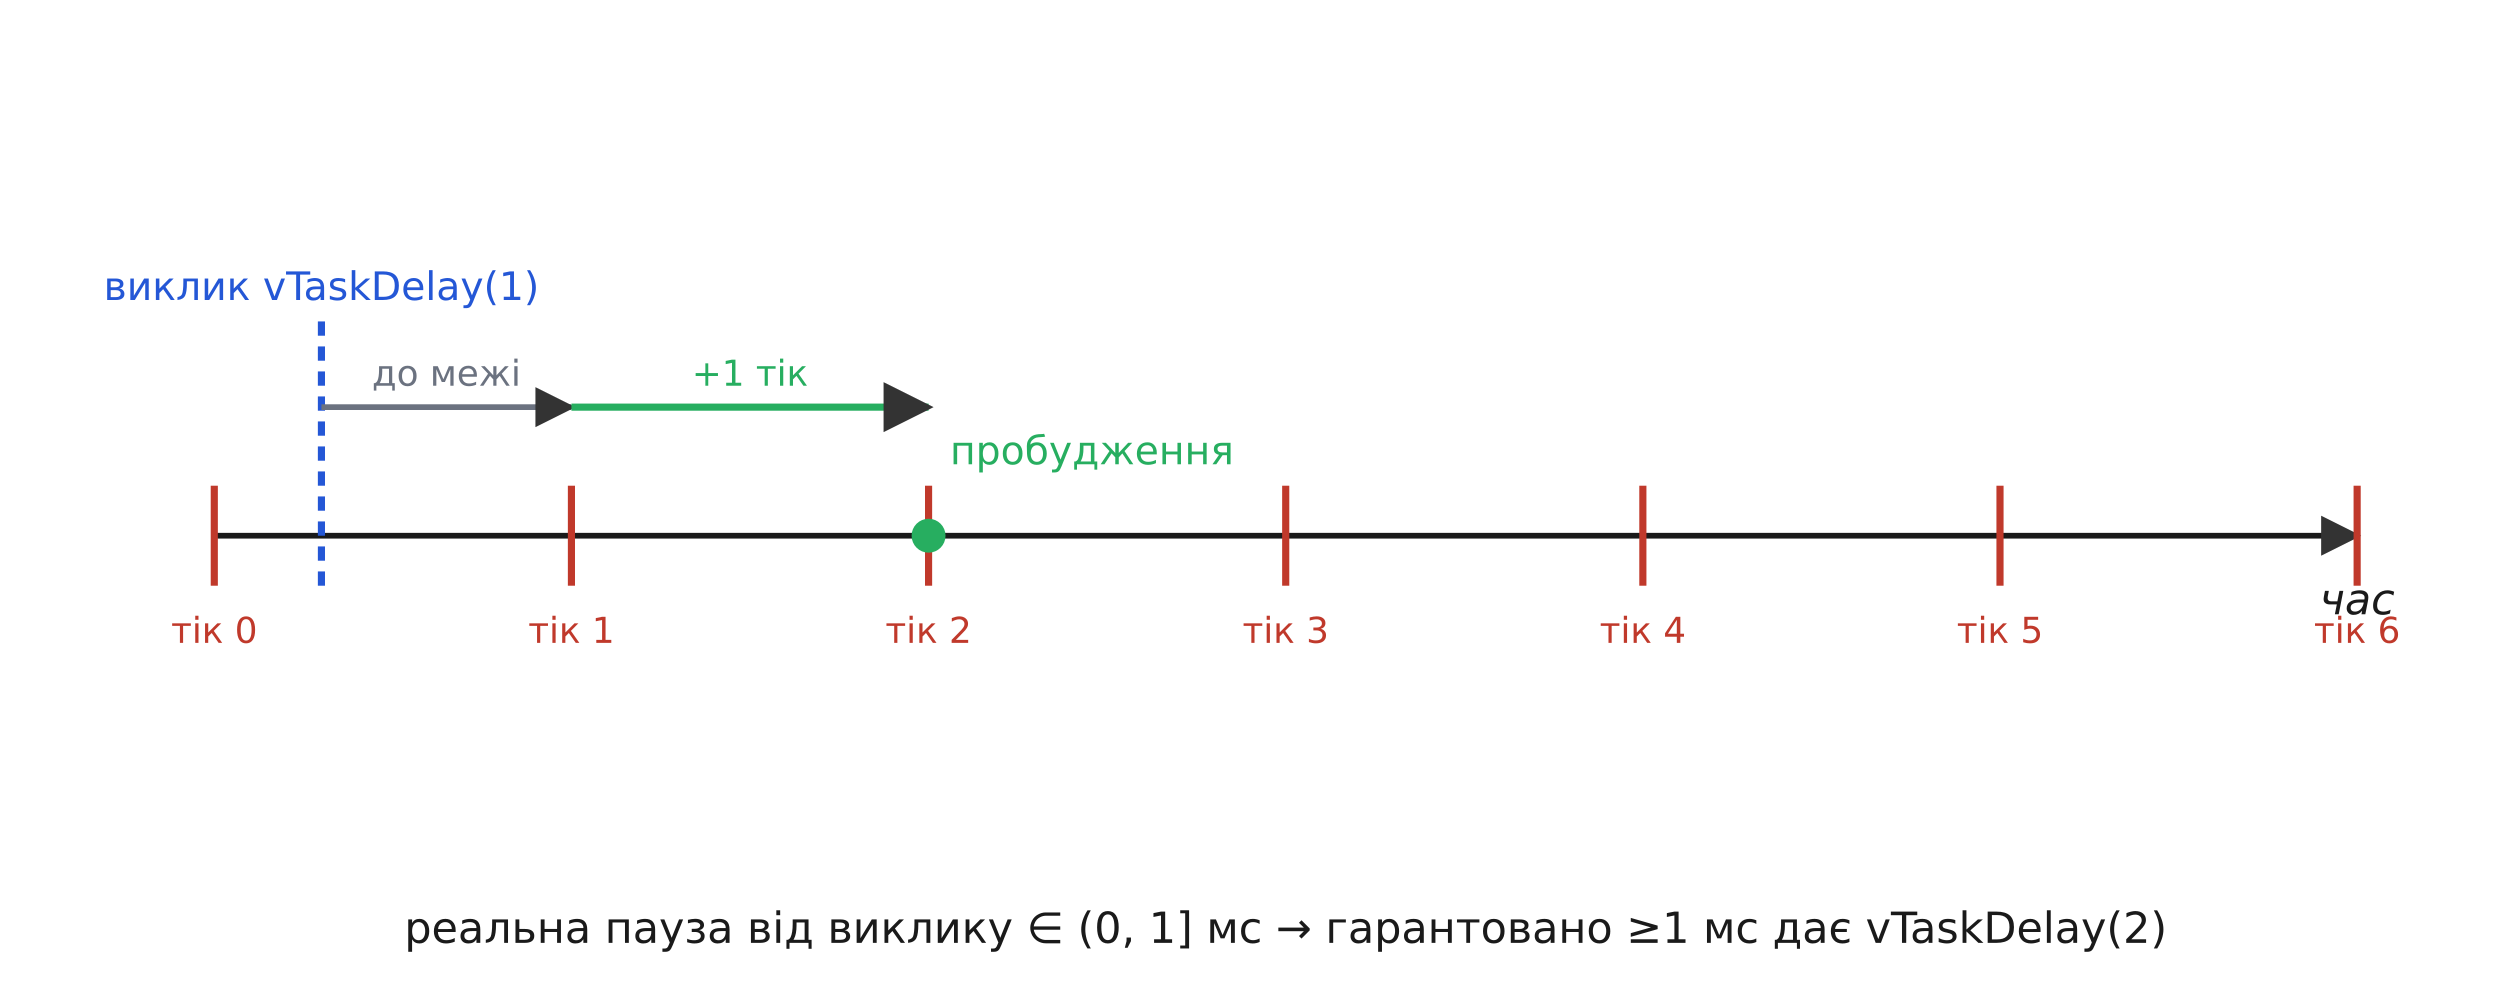
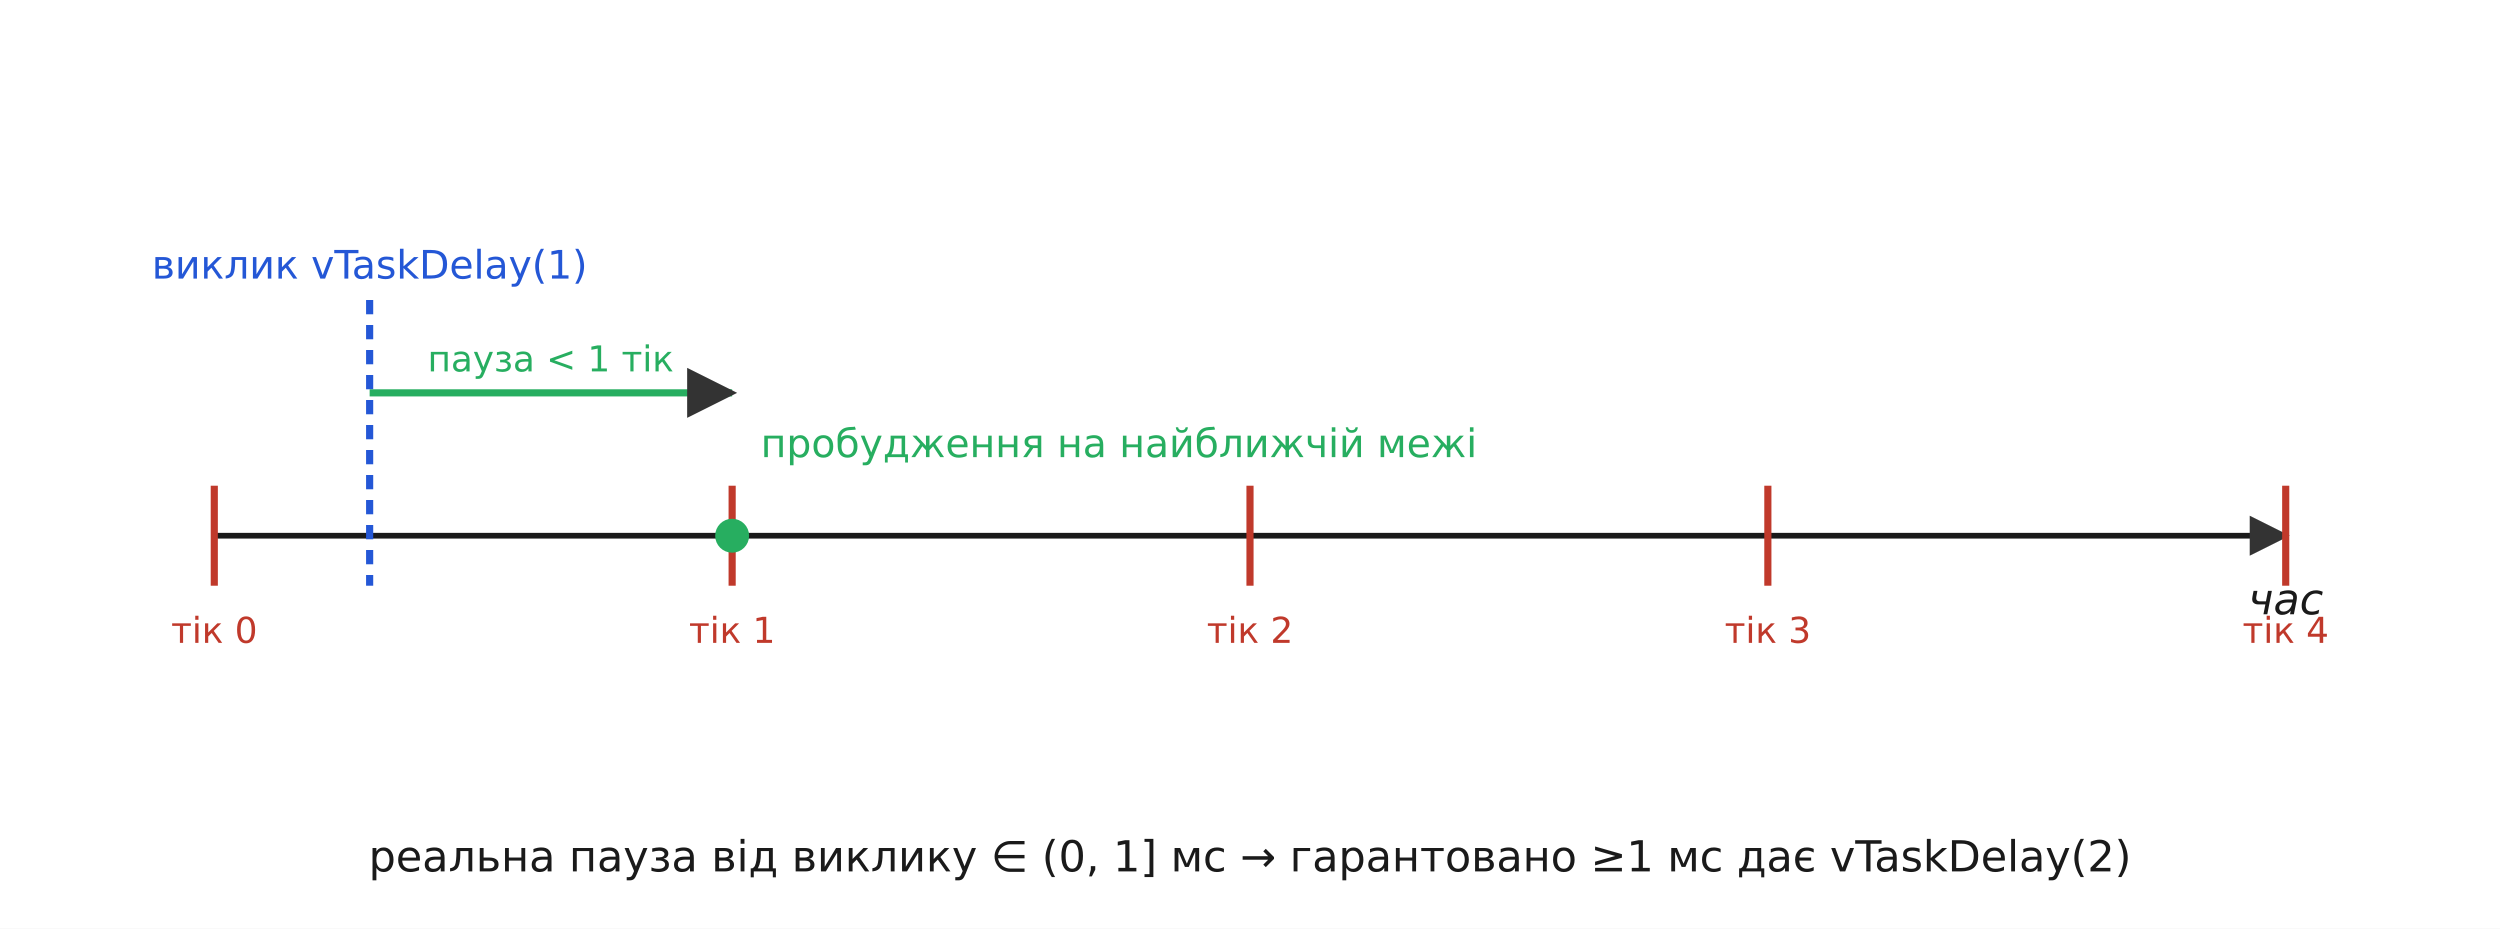
- <svg xmlns="http://www.w3.org/2000/svg" viewBox="0 0 700 280" font-family="'Segoe UI', 'DejaVu Sans', Arial, sans-serif">
-   <rect width="700" height="280" fill="#ffffff" />
+ <svg xmlns="http://www.w3.org/2000/svg" viewBox="0 0 700 260" font-family="'Segoe UI', 'DejaVu Sans', Arial, sans-serif">
+   <rect width="700" height="260" fill="#ffffff" />
  <defs>
    <marker id="arrow" viewBox="0 0 10 10" refX="9" refY="5" markerWidth="7" markerHeight="7" orient="auto-start-reverse">
      <path d="M0 0 L10 5 L0 10 z" fill="#333333" />
    </marker>
  </defs>
-   <line x1="60.0" y1="150.0" x2="660.0" y2="150.0" stroke="#1a1a1a" stroke-width="1.6" marker-end="url(#arrow)" />
-   <text x="660.0" y="172.0" font-family="'Segoe UI', 'DejaVu Sans', Arial, sans-serif" font-size="12" fill="#1a1a1a" text-anchor="middle" font-style="italic">час</text>
+   <line x1="60.0" y1="150.0" x2="640.0" y2="150.0" stroke="#1a1a1a" stroke-width="1.6" marker-end="url(#arrow)" />
+   <text x="640.0" y="172.0" font-family="'Segoe UI', 'DejaVu Sans', Arial, sans-serif" font-size="12" fill="#1a1a1a" text-anchor="middle" font-style="italic">час</text>
  <line x1="60.0" y1="136.0" x2="60.0" y2="164.0" stroke="#c0392b" stroke-width="2.0" />
  <text x="60.0" y="180.0" font-family="'Segoe UI', 'DejaVu Sans', Arial, sans-serif" font-size="10" fill="#c0392b" text-anchor="middle">тік 0</text>
-   <line x1="160.0" y1="136.0" x2="160.0" y2="164.0" stroke="#c0392b" stroke-width="2.0" />
-   <text x="160.0" y="180.0" font-family="'Segoe UI', 'DejaVu Sans', Arial, sans-serif" font-size="10" fill="#c0392b" text-anchor="middle">тік 1</text>
-   <line x1="260.0" y1="136.0" x2="260.0" y2="164.0" stroke="#c0392b" stroke-width="2.0" />
-   <text x="260.0" y="180.0" font-family="'Segoe UI', 'DejaVu Sans', Arial, sans-serif" font-size="10" fill="#c0392b" text-anchor="middle">тік 2</text>
-   <line x1="360.0" y1="136.0" x2="360.0" y2="164.0" stroke="#c0392b" stroke-width="2.0" />
-   <text x="360.0" y="180.0" font-family="'Segoe UI', 'DejaVu Sans', Arial, sans-serif" font-size="10" fill="#c0392b" text-anchor="middle">тік 3</text>
-   <line x1="460.0" y1="136.0" x2="460.0" y2="164.0" stroke="#c0392b" stroke-width="2.0" />
-   <text x="460.0" y="180.0" font-family="'Segoe UI', 'DejaVu Sans', Arial, sans-serif" font-size="10" fill="#c0392b" text-anchor="middle">тік 4</text>
-   <line x1="560.0" y1="136.0" x2="560.0" y2="164.0" stroke="#c0392b" stroke-width="2.0" />
-   <text x="560.0" y="180.0" font-family="'Segoe UI', 'DejaVu Sans', Arial, sans-serif" font-size="10" fill="#c0392b" text-anchor="middle">тік 5</text>
-   <line x1="660.0" y1="136.0" x2="660.0" y2="164.0" stroke="#c0392b" stroke-width="2.0" />
-   <text x="660.0" y="180.0" font-family="'Segoe UI', 'DejaVu Sans', Arial, sans-serif" font-size="10" fill="#c0392b" text-anchor="middle">тік 6</text>
-   <line x1="90.0" y1="90.0" x2="90.0" y2="164.0" stroke="#2457d6" stroke-width="2.0" stroke-dasharray="4 3" />
-   <text x="90.0" y="84.0" font-family="'Segoe UI', 'DejaVu Sans', Arial, sans-serif" font-size="11" fill="#2457d6" text-anchor="middle">виклик vTaskDelay(1)</text>
-   <line x1="90.0" y1="114.0" x2="160.0" y2="114.0" stroke="#6b7280" stroke-width="1.6" marker-end="url(#arrow)" />
-   <text x="125.0" y="108.0" font-family="'Segoe UI', 'DejaVu Sans', Arial, sans-serif" font-size="10" fill="#6b7280" text-anchor="middle">до межі</text>
-   <line x1="160.0" y1="114.0" x2="260.0" y2="114.0" stroke="#27ae60" stroke-width="2.0" marker-end="url(#arrow)" />
-   <text x="210.0" y="108.0" font-family="'Segoe UI', 'DejaVu Sans', Arial, sans-serif" font-size="10" fill="#27ae60" text-anchor="middle">+1 тік</text>
-   <circle cx="260.0" cy="150.0" r="4.0" fill="#27ae60" stroke="#27ae60" stroke-width="1.5" />
-   <text x="266.0" y="130.0" font-family="'Segoe UI', 'DejaVu Sans', Arial, sans-serif" font-size="11" fill="#27ae60" text-anchor="start">пробудження</text>
-   <text x="360.0" y="264.0" font-family="'Segoe UI', 'DejaVu Sans', Arial, sans-serif" font-size="12" fill="#1a1a1a" text-anchor="middle">реальна пауза від виклику ∈ (0, 1] мс  →  гарантовано ≥1 мс дає vTaskDelay(2)</text>
+   <line x1="205.0" y1="136.0" x2="205.0" y2="164.0" stroke="#c0392b" stroke-width="2.0" />
+   <text x="205.0" y="180.0" font-family="'Segoe UI', 'DejaVu Sans', Arial, sans-serif" font-size="10" fill="#c0392b" text-anchor="middle">тік 1</text>
+   <line x1="350.0" y1="136.0" x2="350.0" y2="164.0" stroke="#c0392b" stroke-width="2.0" />
+   <text x="350.0" y="180.0" font-family="'Segoe UI', 'DejaVu Sans', Arial, sans-serif" font-size="10" fill="#c0392b" text-anchor="middle">тік 2</text>
+   <line x1="495.0" y1="136.0" x2="495.0" y2="164.0" stroke="#c0392b" stroke-width="2.0" />
+   <text x="495.0" y="180.0" font-family="'Segoe UI', 'DejaVu Sans', Arial, sans-serif" font-size="10" fill="#c0392b" text-anchor="middle">тік 3</text>
+   <line x1="640.0" y1="136.0" x2="640.0" y2="164.0" stroke="#c0392b" stroke-width="2.0" />
+   <text x="640.0" y="180.0" font-family="'Segoe UI', 'DejaVu Sans', Arial, sans-serif" font-size="10" fill="#c0392b" text-anchor="middle">тік 4</text>
+   <line x1="103.5" y1="84.0" x2="103.5" y2="164.0" stroke="#2457d6" stroke-width="2.0" stroke-dasharray="4 3" />
+   <text x="103.5" y="78.0" font-family="'Segoe UI', 'DejaVu Sans', Arial, sans-serif" font-size="11" fill="#2457d6" text-anchor="middle">виклик vTaskDelay(1)</text>
+   <line x1="103.5" y1="110.0" x2="205.0" y2="110.0" stroke="#27ae60" stroke-width="2.0" marker-end="url(#arrow)" />
+   <text x="154.2" y="104.0" font-family="'Segoe UI', 'DejaVu Sans', Arial, sans-serif" font-size="10" fill="#27ae60" text-anchor="middle">пауза &lt; 1 тік</text>
+   <circle cx="205.0" cy="150.0" r="4.0" fill="#27ae60" stroke="#27ae60" stroke-width="1.5" />
+   <text x="213.0" y="128.0" font-family="'Segoe UI', 'DejaVu Sans', Arial, sans-serif" font-size="11" fill="#27ae60" text-anchor="start">пробудження на найближчій межі</text>
+   <text x="350.0" y="244.0" font-family="'Segoe UI', 'DejaVu Sans', Arial, sans-serif" font-size="12" fill="#1a1a1a" text-anchor="middle">реальна пауза від виклику ∈ (0, 1] мс  →  гарантовано ≥1 мс дає vTaskDelay(2)</text>
</svg>
